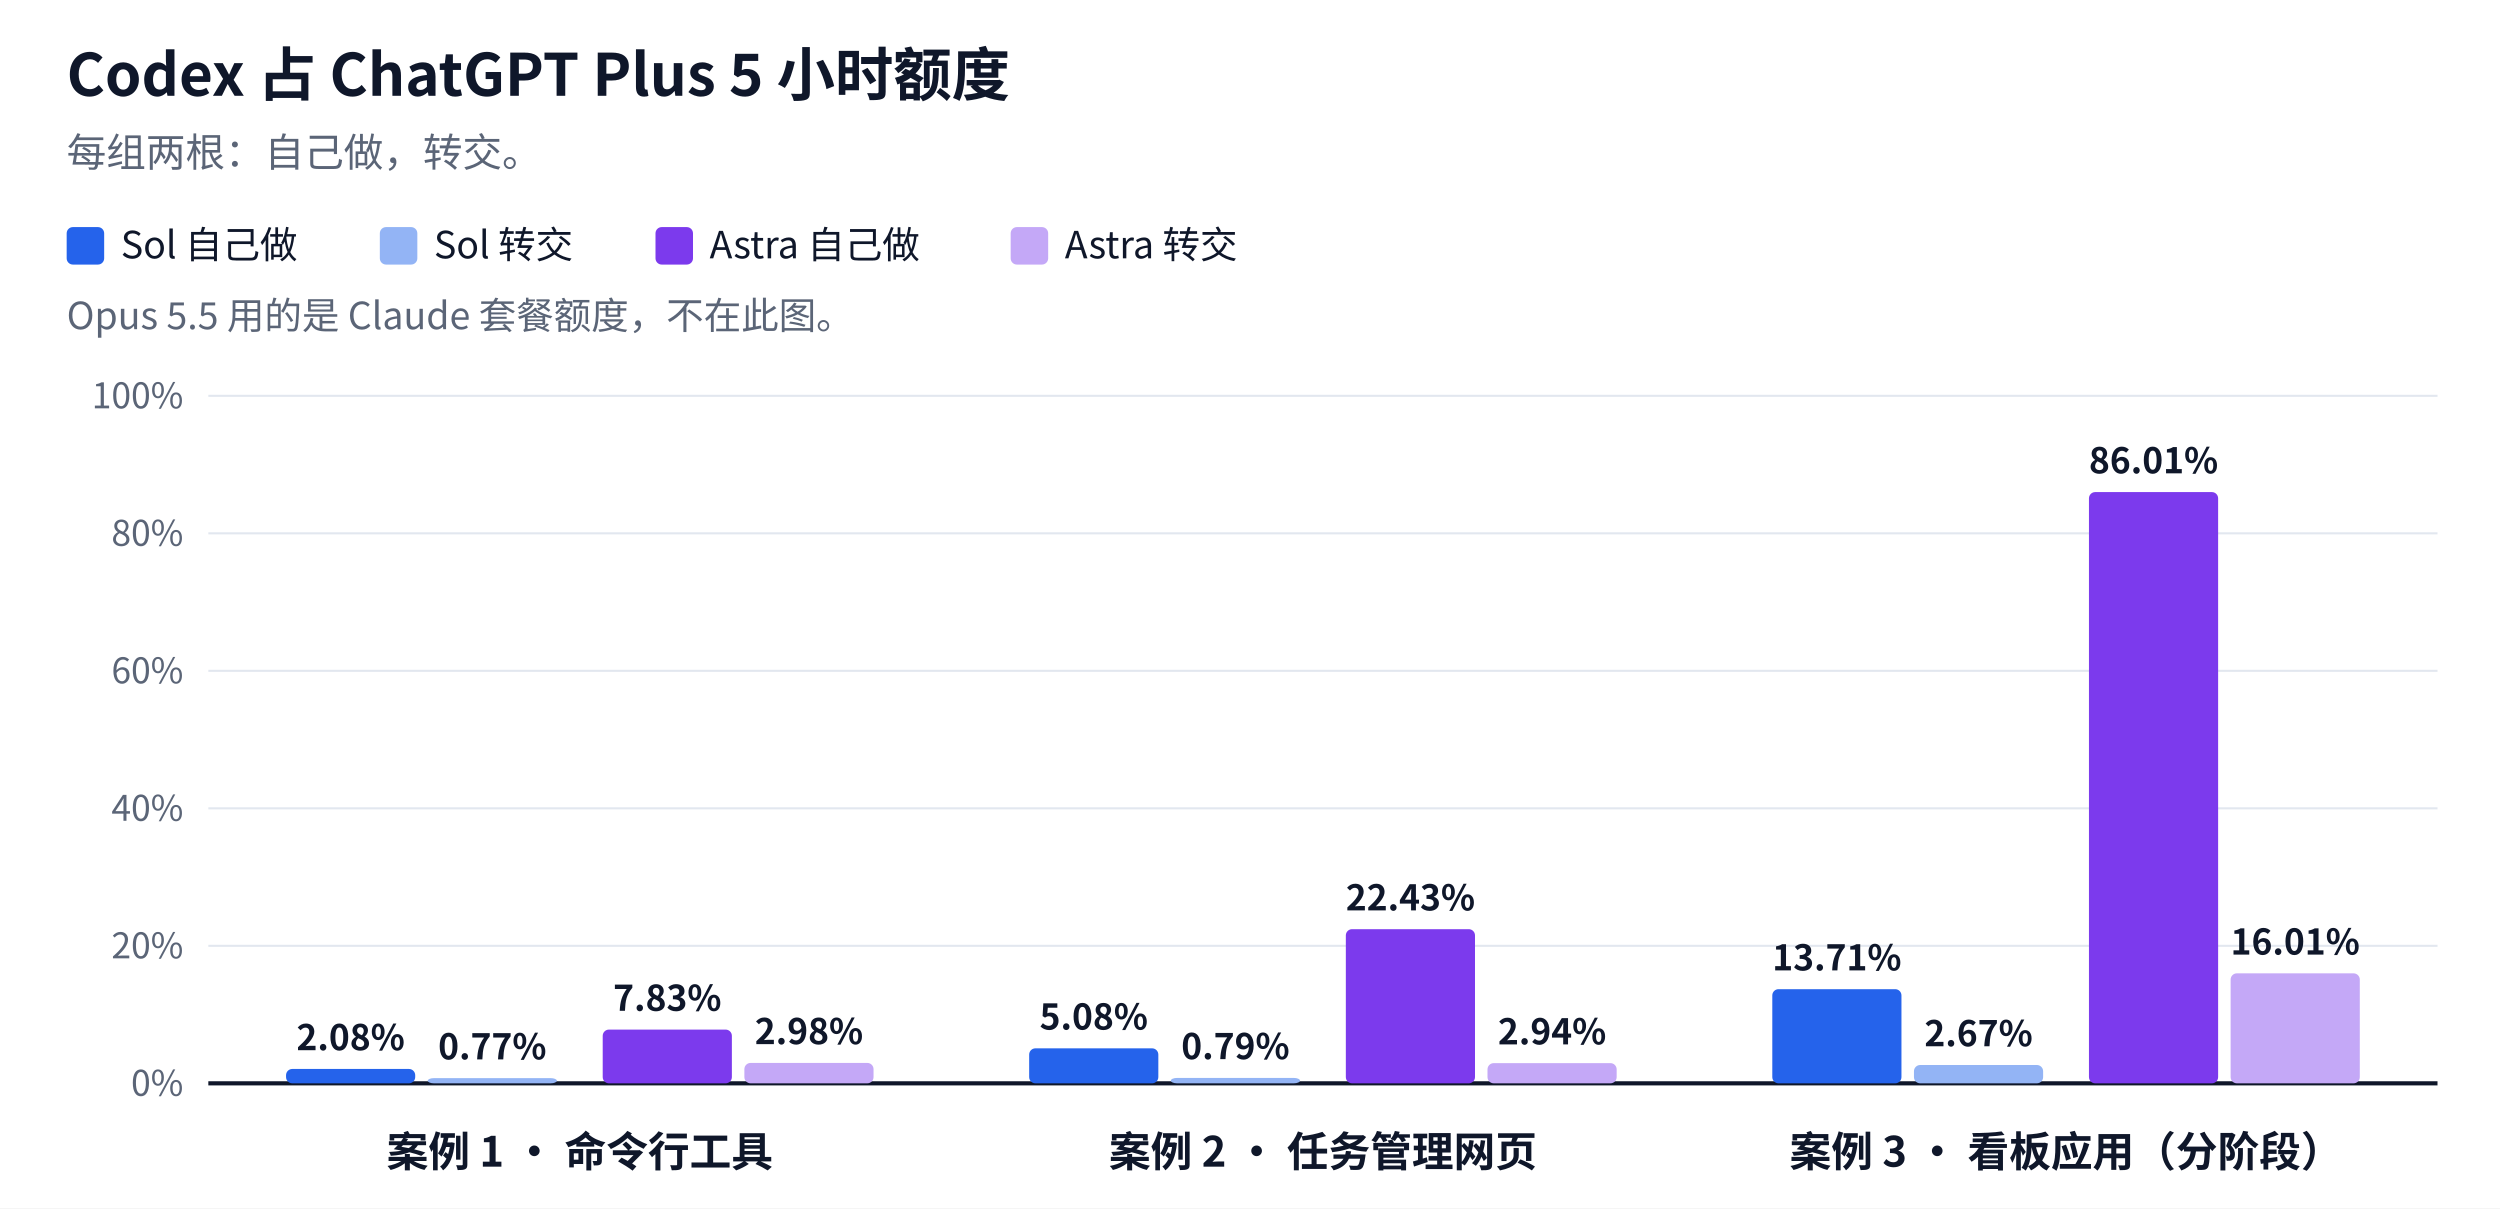
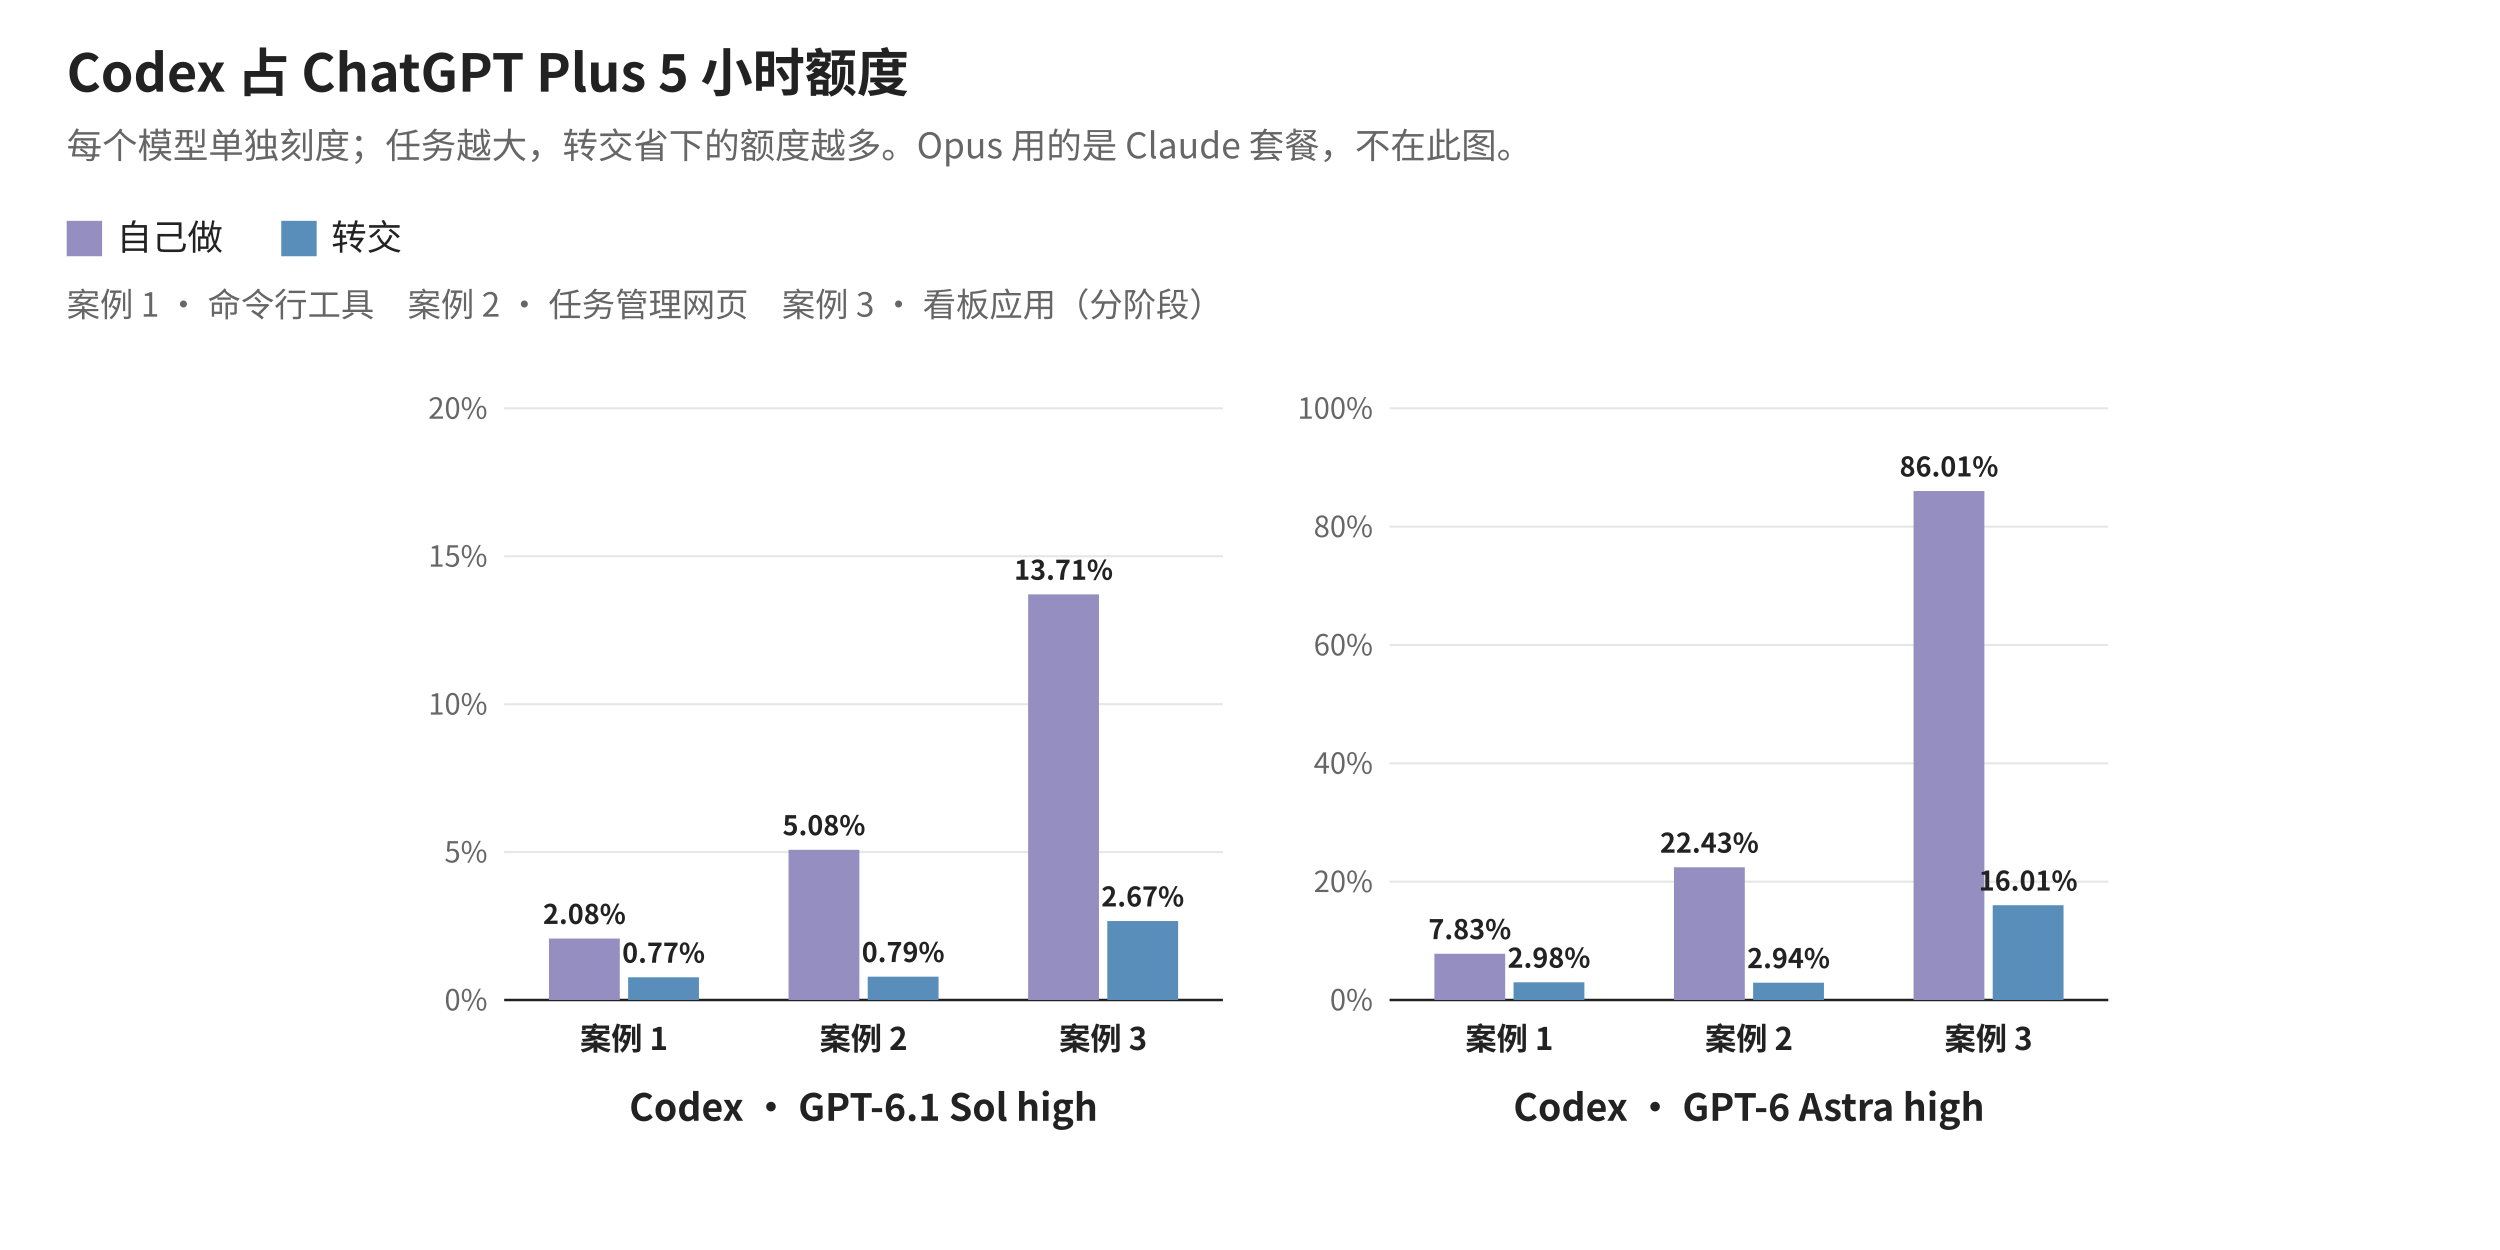
- <svg xmlns="http://www.w3.org/2000/svg" width="1200" height="580" viewBox="0 0 1200 580" font-family="-apple-system, 'Segoe UI', 'PingFang SC', 'Microsoft YaHei', 'Noto Sans CJK SC', Helvetica, Arial, sans-serif">
+ <svg xmlns="http://www.w3.org/2000/svg" width="1200" height="600" viewBox="0 0 1200 600" font-family="-apple-system, 'Segoe UI', 'PingFang SC', 'Microsoft YaHei', 'Noto Sans CJK SC', Helvetica, Arial, sans-serif">
  <defs>
-     <pattern id="ds" width="10" height="10" patternUnits="userSpaceOnUse" patternTransform="rotate(45)">
-       <rect width="10" height="10" fill="#C3CAD5" />
-       <line x1="0" y1="0" x2="0" y2="10" stroke="#8C96A6" stroke-width="3" />
+     <pattern id="ds" width="8" height="8" patternUnits="userSpaceOnUse" patternTransform="rotate(45)">
+       <rect width="8" height="8" fill="#D3EEEB" />
+       <line x1="0" y1="0" x2="0" y2="8" stroke="#8CCDC6" stroke-width="2.5" />
    </pattern>
  </defs>
-   <rect width="1200" height="580" fill="#FFFFFF" />
-   <text x="32.0" y="46.0" font-size="28" font-weight="700" fill="#0F172A" text-anchor="start">Codex 占 ChatGPT Plus 5 小时额度</text>
-   <text x="32.0" y="80.0" font-size="19" font-weight="400" fill="#5B6577" text-anchor="start">每组两根：自己做，转交。</text>
-   <rect x="32" y="109" width="18" height="18" rx="3" fill="#2563EB" />
-   <text x="58.0" y="124.0" font-size="18" font-weight="400" fill="#0F172A" text-anchor="start">Sol 自己做</text>
-   <rect x="182.32" y="109" width="18" height="18" rx="3" fill="#93B4F5" />
-   <text x="208.3" y="124.0" font-size="18" font-weight="400" fill="#0F172A" text-anchor="start">Sol 转交</text>
-   <rect x="314.64" y="109" width="18" height="18" rx="3" fill="#7C3AED" />
-   <text x="340.6" y="124.0" font-size="18" font-weight="400" fill="#0F172A" text-anchor="start">Astra 自己做</text>
-   <rect x="485.12" y="109" width="18" height="18" rx="3" fill="#C4A8F7" />
-   <text x="511.1" y="124.0" font-size="18" font-weight="400" fill="#0F172A" text-anchor="start">Astra 转交</text>
-   <text x="32.0" y="158.0" font-size="18" font-weight="400" fill="#5B6577" text-anchor="start">Opus 5.5 用的是 Claude 套餐额度，不在此图。</text>
-   <line x1="100" x2="1170" y1="520.0" y2="520.0" stroke="#0F172A" stroke-width="2" />
-   <text x="88.0" y="526.0" font-size="17" font-weight="400" fill="#5B6577" text-anchor="end">0%</text>
-   <line x1="100" x2="1170" y1="454.0" y2="454.0" stroke="#E2E7EF" stroke-width="1" />
-   <text x="88.0" y="460.0" font-size="17" font-weight="400" fill="#5B6577" text-anchor="end">20%</text>
-   <line x1="100" x2="1170" y1="388.0" y2="388.0" stroke="#E2E7EF" stroke-width="1" />
-   <text x="88.0" y="394.0" font-size="17" font-weight="400" fill="#5B6577" text-anchor="end">40%</text>
-   <line x1="100" x2="1170" y1="322.0" y2="322.0" stroke="#E2E7EF" stroke-width="1" />
-   <text x="88.0" y="328.0" font-size="17" font-weight="400" fill="#5B6577" text-anchor="end">60%</text>
-   <line x1="100" x2="1170" y1="256.0" y2="256.0" stroke="#E2E7EF" stroke-width="1" />
-   <text x="88.0" y="262.0" font-size="17" font-weight="400" fill="#5B6577" text-anchor="end">80%</text>
-   <line x1="100" x2="1170" y1="190.0" y2="190.0" stroke="#E2E7EF" stroke-width="1" />
-   <text x="88.0" y="196.0" font-size="17" font-weight="400" fill="#5B6577" text-anchor="end">100%</text>
-   <rect x="137.3" y="513.1" width="62" height="6.9" rx="3" fill="#2563EB" />
-   <text x="168.3" y="504.1" font-size="17" font-weight="700" fill="#0F172A" text-anchor="middle">2.08%</text>
-   <rect x="205.3" y="517.5" width="62" height="2.5" rx="3" fill="#93B4F5" />
-   <text x="236.3" y="508.5" font-size="17" font-weight="700" fill="#0F172A" text-anchor="middle">0.77%</text>
-   <rect x="289.3" y="494.2" width="62" height="25.8" rx="3" fill="#7C3AED" />
-   <text x="320.3" y="485.2" font-size="17" font-weight="700" fill="#0F172A" text-anchor="middle">7.83%</text>
-   <rect x="357.3" y="510.2" width="62" height="9.8" rx="3" fill="#C4A8F7" />
-   <text x="388.3" y="501.2" font-size="17" font-weight="700" fill="#0F172A" text-anchor="middle">2.98%</text>
-   <text x="278.3" y="560.0" font-size="20" font-weight="600" fill="#0F172A" text-anchor="middle">案例 1 · 命令行工具</text>
-   <rect x="494.0" y="503.2" width="62" height="16.8" rx="3" fill="#2563EB" />
-   <text x="525.0" y="494.2" font-size="17" font-weight="700" fill="#0F172A" text-anchor="middle">5.08%</text>
-   <rect x="562.0" y="517.4" width="62" height="2.6" rx="3" fill="#93B4F5" />
-   <text x="593.0" y="508.4" font-size="17" font-weight="700" fill="#0F172A" text-anchor="middle">0.79%</text>
-   <rect x="646.0" y="446.0" width="62" height="74.0" rx="3" fill="#7C3AED" />
-   <text x="677.0" y="437.0" font-size="17" font-weight="700" fill="#0F172A" text-anchor="middle">22.43%</text>
-   <rect x="714.0" y="510.3" width="62" height="9.7" rx="3" fill="#C4A8F7" />
-   <text x="745.0" y="501.3" font-size="17" font-weight="700" fill="#0F172A" text-anchor="middle">2.94%</text>
-   <text x="635.0" y="560.0" font-size="20" font-weight="600" fill="#0F172A" text-anchor="middle">案例 2 · 任务管理网页</text>
-   <rect x="850.7" y="474.8" width="62" height="45.2" rx="3" fill="#2563EB" />
-   <text x="881.7" y="465.8" font-size="17" font-weight="700" fill="#0F172A" text-anchor="middle">13.71%</text>
-   <rect x="918.7" y="511.2" width="62" height="8.8" rx="3" fill="#93B4F5" />
-   <text x="949.7" y="502.2" font-size="17" font-weight="700" fill="#0F172A" text-anchor="middle">2.67%</text>
-   <rect x="1002.7" y="236.2" width="62" height="283.8" rx="3" fill="#7C3AED" />
-   <text x="1033.7" y="227.2" font-size="17" font-weight="700" fill="#0F172A" text-anchor="middle">86.01%</text>
-   <rect x="1070.7" y="467.2" width="62" height="52.8" rx="3" fill="#C4A8F7" />
-   <text x="1101.7" y="458.2" font-size="17" font-weight="700" fill="#0F172A" text-anchor="middle">16.01%</text>
-   <text x="991.7" y="560.0" font-size="20" font-weight="600" fill="#0F172A" text-anchor="middle">案例 3 · 看板应用（分阶段）</text>
+   <rect width="1200" height="600" fill="#FFFFFF" />
+   <text x="32.0" y="44.0" font-size="25" font-weight="600" fill="#222222" text-anchor="start">Codex 占 ChatGPT Plus 5 小时额度</text>
+   <text x="32.0" y="76.0" font-size="17" font-weight="400" fill="#666666" text-anchor="start">每个模型单独刻度；任务越大，转交省下的额度越多。Opus 用的是 Claude 套餐，不在此图。</text>
+   <rect x="32" y="106" width="17" height="17" fill="#948EC1" />
+   <text x="56.0" y="120.0" font-size="17" font-weight="400" fill="#222222" text-anchor="start">自己做</text>
+   <rect x="135.0" y="106" width="17" height="17" fill="#598EBB" />
+   <text x="159.0" y="120.0" font-size="17" font-weight="400" fill="#222222" text-anchor="start">转交</text>
+   <text x="32.0" y="152.0" font-size="16" font-weight="400" fill="#666666" text-anchor="start">案例 1 · 命令行工具　案例 2 · 任务管理网页　案例 3 · 看板应用（分阶段）</text>
+   <line x1="242.0" x2="587.0" y1="480.0" y2="480.0" stroke="#222222" stroke-width="1.2" />
+   <text x="234.0" y="485.0" font-size="14" font-weight="400" fill="#666666" text-anchor="end">0%</text>
+   <line x1="242.0" x2="587.0" y1="409.0" y2="409.0" stroke="#E6E6E6" stroke-width="1" />
+   <text x="234.0" y="414.0" font-size="14" font-weight="400" fill="#666666" text-anchor="end">5%</text>
+   <line x1="242.0" x2="587.0" y1="338.0" y2="338.0" stroke="#E6E6E6" stroke-width="1" />
+   <text x="234.0" y="343.0" font-size="14" font-weight="400" fill="#666666" text-anchor="end">10%</text>
+   <line x1="242.0" x2="587.0" y1="267.0" y2="267.0" stroke="#E6E6E6" stroke-width="1" />
+   <text x="234.0" y="272.0" font-size="14" font-weight="400" fill="#666666" text-anchor="end">15%</text>
+   <line x1="242.0" x2="587.0" y1="196.0" y2="196.0" stroke="#E6E6E6" stroke-width="1" />
+   <text x="234.0" y="201.0" font-size="14" font-weight="400" fill="#666666" text-anchor="end">20%</text>
+   <rect x="263.5" y="450.5" width="34" height="29.5" fill="#948EC1" />
+   <rect x="301.5" y="469.1" width="34" height="10.9" fill="#598EBB" />
+   <text x="280.5" y="443.5" font-size="13" font-weight="600" fill="#222222" text-anchor="middle">2.08%</text>
+   <text x="318.5" y="462.1" font-size="13" font-weight="600" fill="#222222" text-anchor="middle">0.77%</text>
+   <text x="299.5" y="504.0" font-size="15" font-weight="600" fill="#222222" text-anchor="middle">案例 1</text>
+   <rect x="378.5" y="407.9" width="34" height="72.1" fill="#948EC1" />
+   <rect x="416.5" y="468.8" width="34" height="11.2" fill="#598EBB" />
+   <text x="395.5" y="400.9" font-size="13" font-weight="600" fill="#222222" text-anchor="middle">5.08%</text>
+   <text x="433.5" y="461.8" font-size="13" font-weight="600" fill="#222222" text-anchor="middle">0.79%</text>
+   <text x="414.5" y="504.0" font-size="15" font-weight="600" fill="#222222" text-anchor="middle">案例 2</text>
+   <rect x="493.5" y="285.3" width="34" height="194.7" fill="#948EC1" />
+   <rect x="531.5" y="442.1" width="34" height="37.9" fill="#598EBB" />
+   <text x="510.5" y="278.3" font-size="13" font-weight="600" fill="#222222" text-anchor="middle">13.71%</text>
+   <text x="548.5" y="435.1" font-size="13" font-weight="600" fill="#222222" text-anchor="middle">2.67%</text>
+   <text x="529.5" y="504.0" font-size="15" font-weight="600" fill="#222222" text-anchor="middle">案例 3</text>
+   <text x="414.5" y="538.0" font-size="18" font-weight="700" fill="#222222" text-anchor="middle">Codex · GPT-6.1 Sol high</text>
+   <line x1="667.0" x2="1012.0" y1="480.0" y2="480.0" stroke="#222222" stroke-width="1.2" />
+   <text x="659.0" y="485.0" font-size="14" font-weight="400" fill="#666666" text-anchor="end">0%</text>
+   <line x1="667.0" x2="1012.0" y1="423.2" y2="423.2" stroke="#E6E6E6" stroke-width="1" />
+   <text x="659.0" y="428.2" font-size="14" font-weight="400" fill="#666666" text-anchor="end">20%</text>
+   <line x1="667.0" x2="1012.0" y1="366.4" y2="366.4" stroke="#E6E6E6" stroke-width="1" />
+   <text x="659.0" y="371.4" font-size="14" font-weight="400" fill="#666666" text-anchor="end">40%</text>
+   <line x1="667.0" x2="1012.0" y1="309.6" y2="309.6" stroke="#E6E6E6" stroke-width="1" />
+   <text x="659.0" y="314.6" font-size="14" font-weight="400" fill="#666666" text-anchor="end">60%</text>
+   <line x1="667.0" x2="1012.0" y1="252.8" y2="252.8" stroke="#E6E6E6" stroke-width="1" />
+   <text x="659.0" y="257.8" font-size="14" font-weight="400" fill="#666666" text-anchor="end">80%</text>
+   <line x1="667.0" x2="1012.0" y1="196.0" y2="196.0" stroke="#E6E6E6" stroke-width="1" />
+   <text x="659.0" y="201.0" font-size="14" font-weight="400" fill="#666666" text-anchor="end">100%</text>
+   <rect x="688.5" y="457.8" width="34" height="22.2" fill="#948EC1" />
+   <rect x="726.5" y="471.5" width="34" height="8.5" fill="#598EBB" />
+   <text x="705.5" y="450.8" font-size="13" font-weight="600" fill="#222222" text-anchor="middle">7.83%</text>
+   <text x="743.5" y="464.5" font-size="13" font-weight="600" fill="#222222" text-anchor="middle">2.98%</text>
+   <text x="724.5" y="504.0" font-size="15" font-weight="600" fill="#222222" text-anchor="middle">案例 1</text>
+   <rect x="803.5" y="416.3" width="34" height="63.7" fill="#948EC1" />
+   <rect x="841.5" y="471.7" width="34" height="8.3" fill="#598EBB" />
+   <text x="820.5" y="409.3" font-size="13" font-weight="600" fill="#222222" text-anchor="middle">22.43%</text>
+   <text x="858.5" y="464.7" font-size="13" font-weight="600" fill="#222222" text-anchor="middle">2.94%</text>
+   <text x="839.5" y="504.0" font-size="15" font-weight="600" fill="#222222" text-anchor="middle">案例 2</text>
+   <rect x="918.5" y="235.7" width="34" height="244.3" fill="#948EC1" />
+   <rect x="956.5" y="434.5" width="34" height="45.5" fill="#598EBB" />
+   <text x="935.5" y="228.7" font-size="13" font-weight="600" fill="#222222" text-anchor="middle">86.01%</text>
+   <text x="973.5" y="427.5" font-size="13" font-weight="600" fill="#222222" text-anchor="middle">16.01%</text>
+   <text x="954.5" y="504.0" font-size="15" font-weight="600" fill="#222222" text-anchor="middle">案例 3</text>
+   <text x="839.5" y="538.0" font-size="18" font-weight="700" fill="#222222" text-anchor="middle">Codex · GPT-6 Astra high</text>
</svg>
